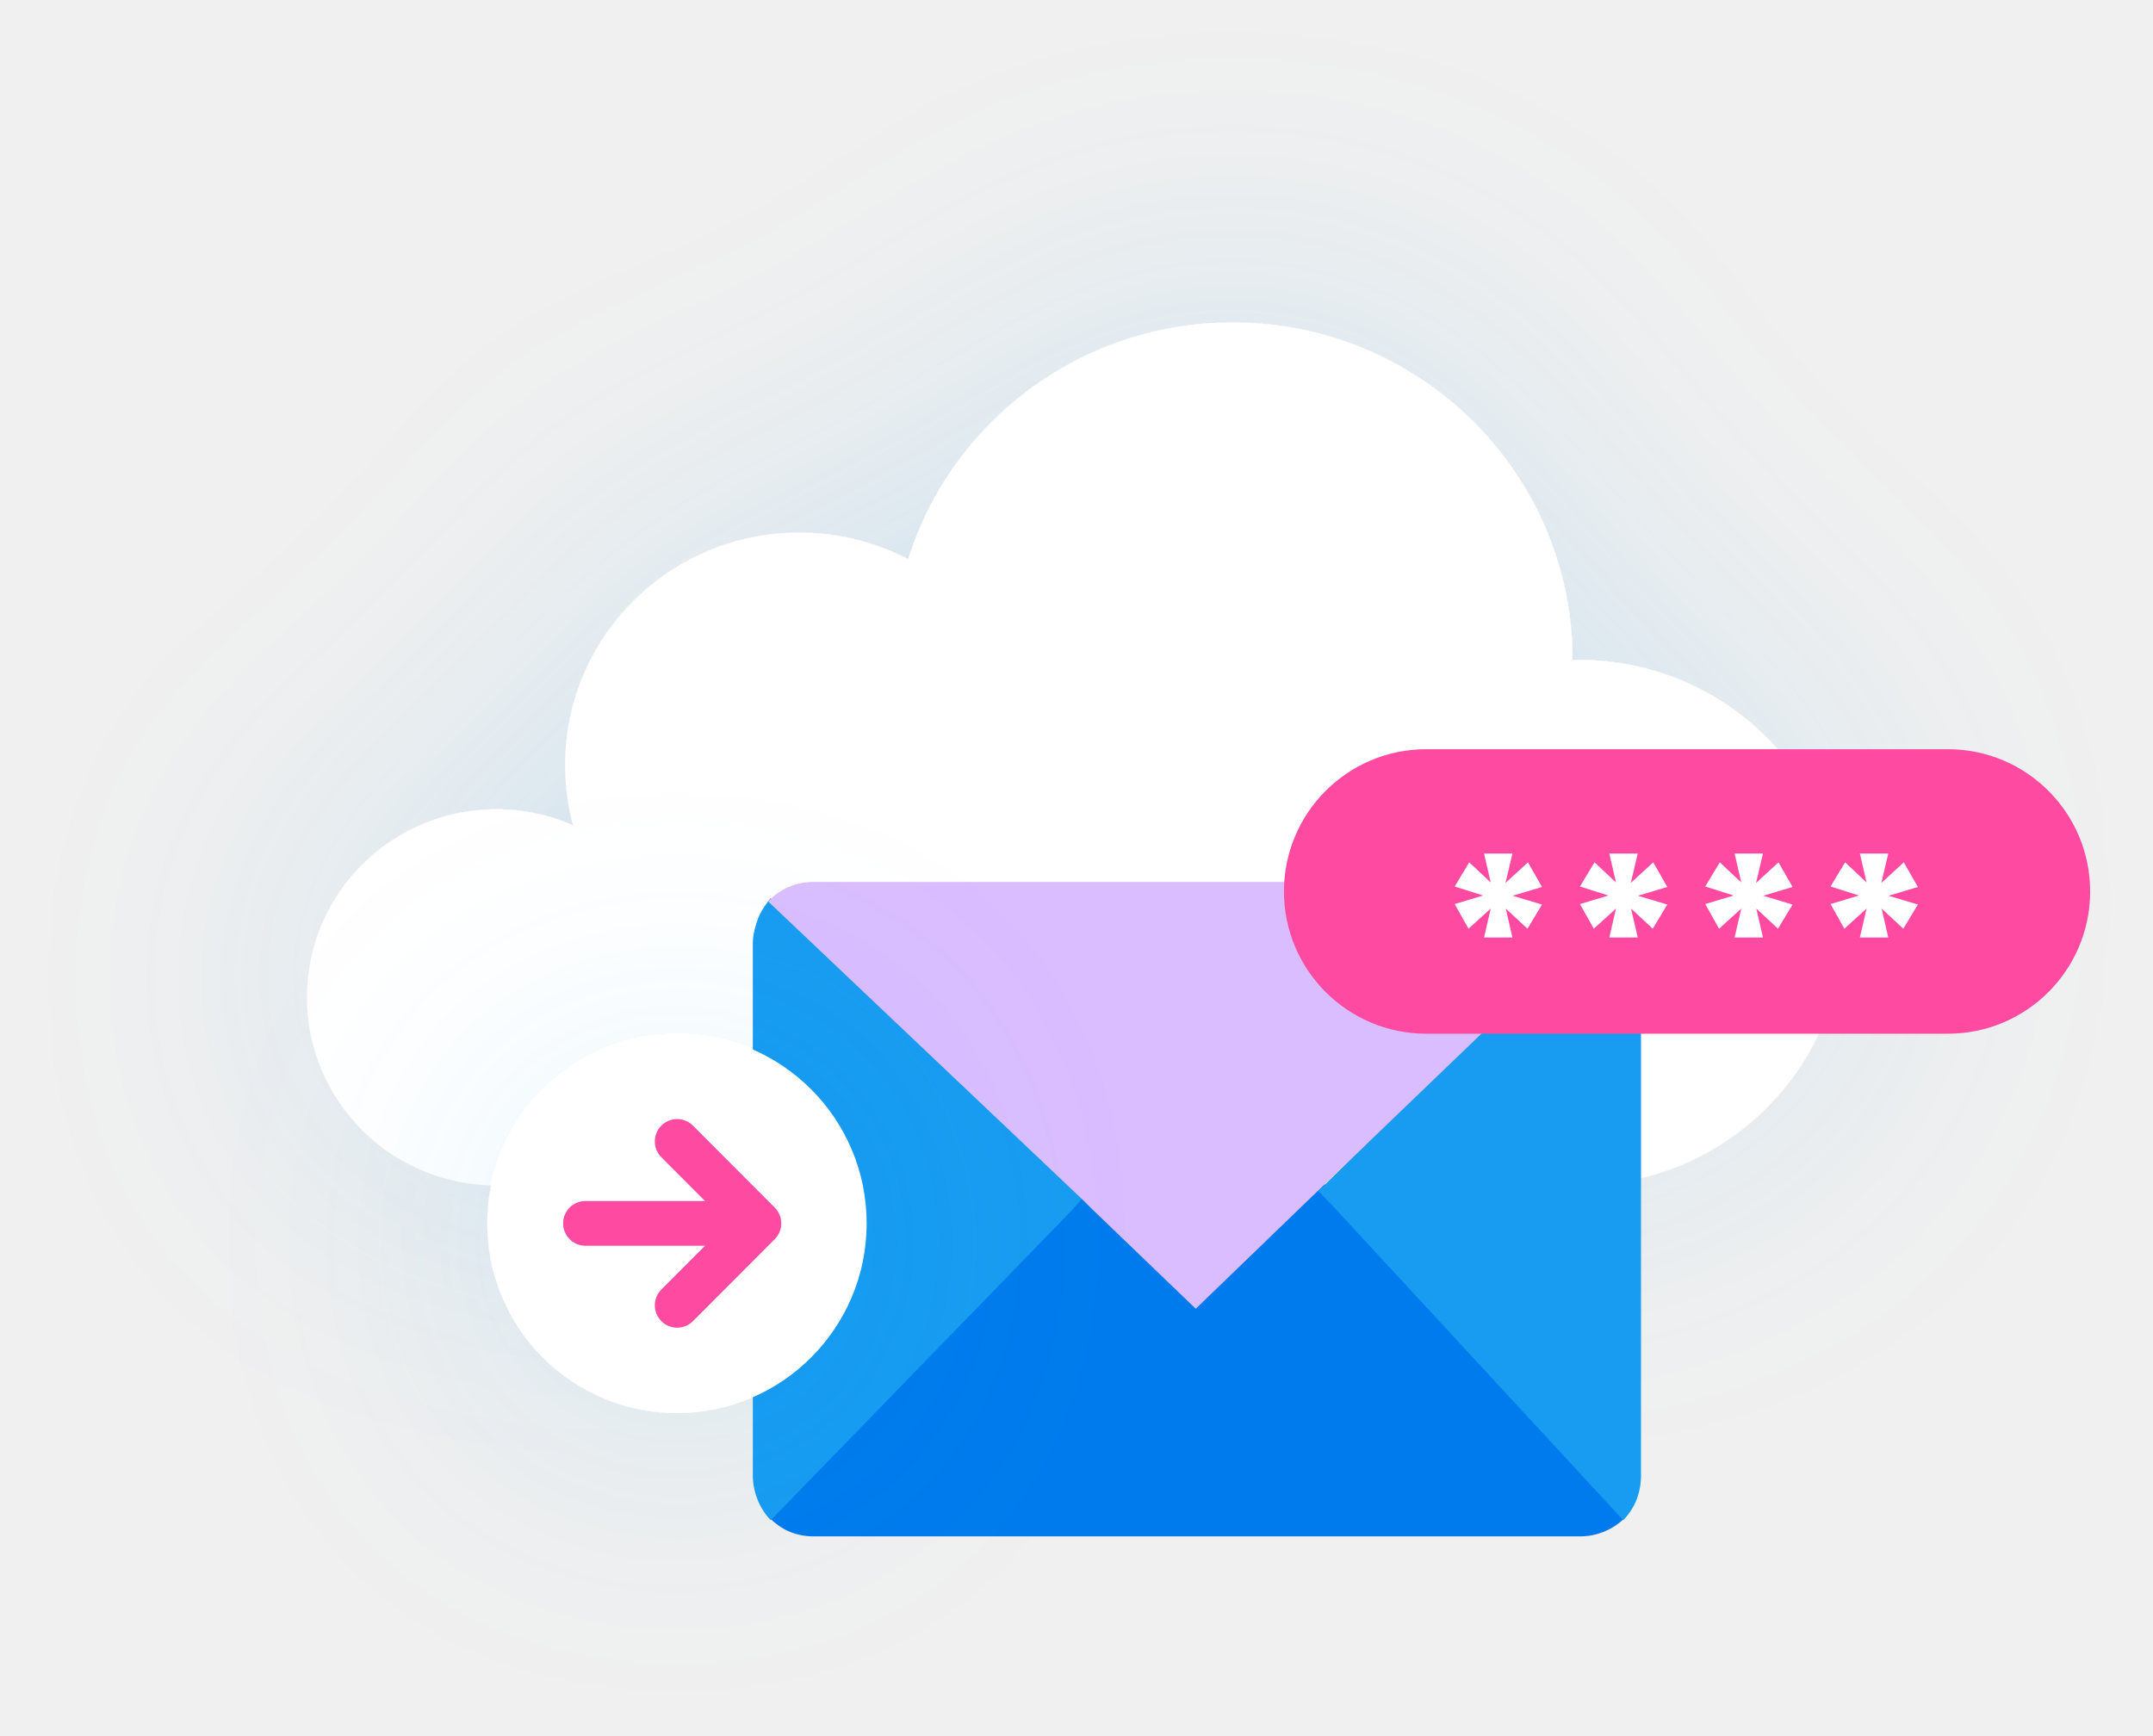
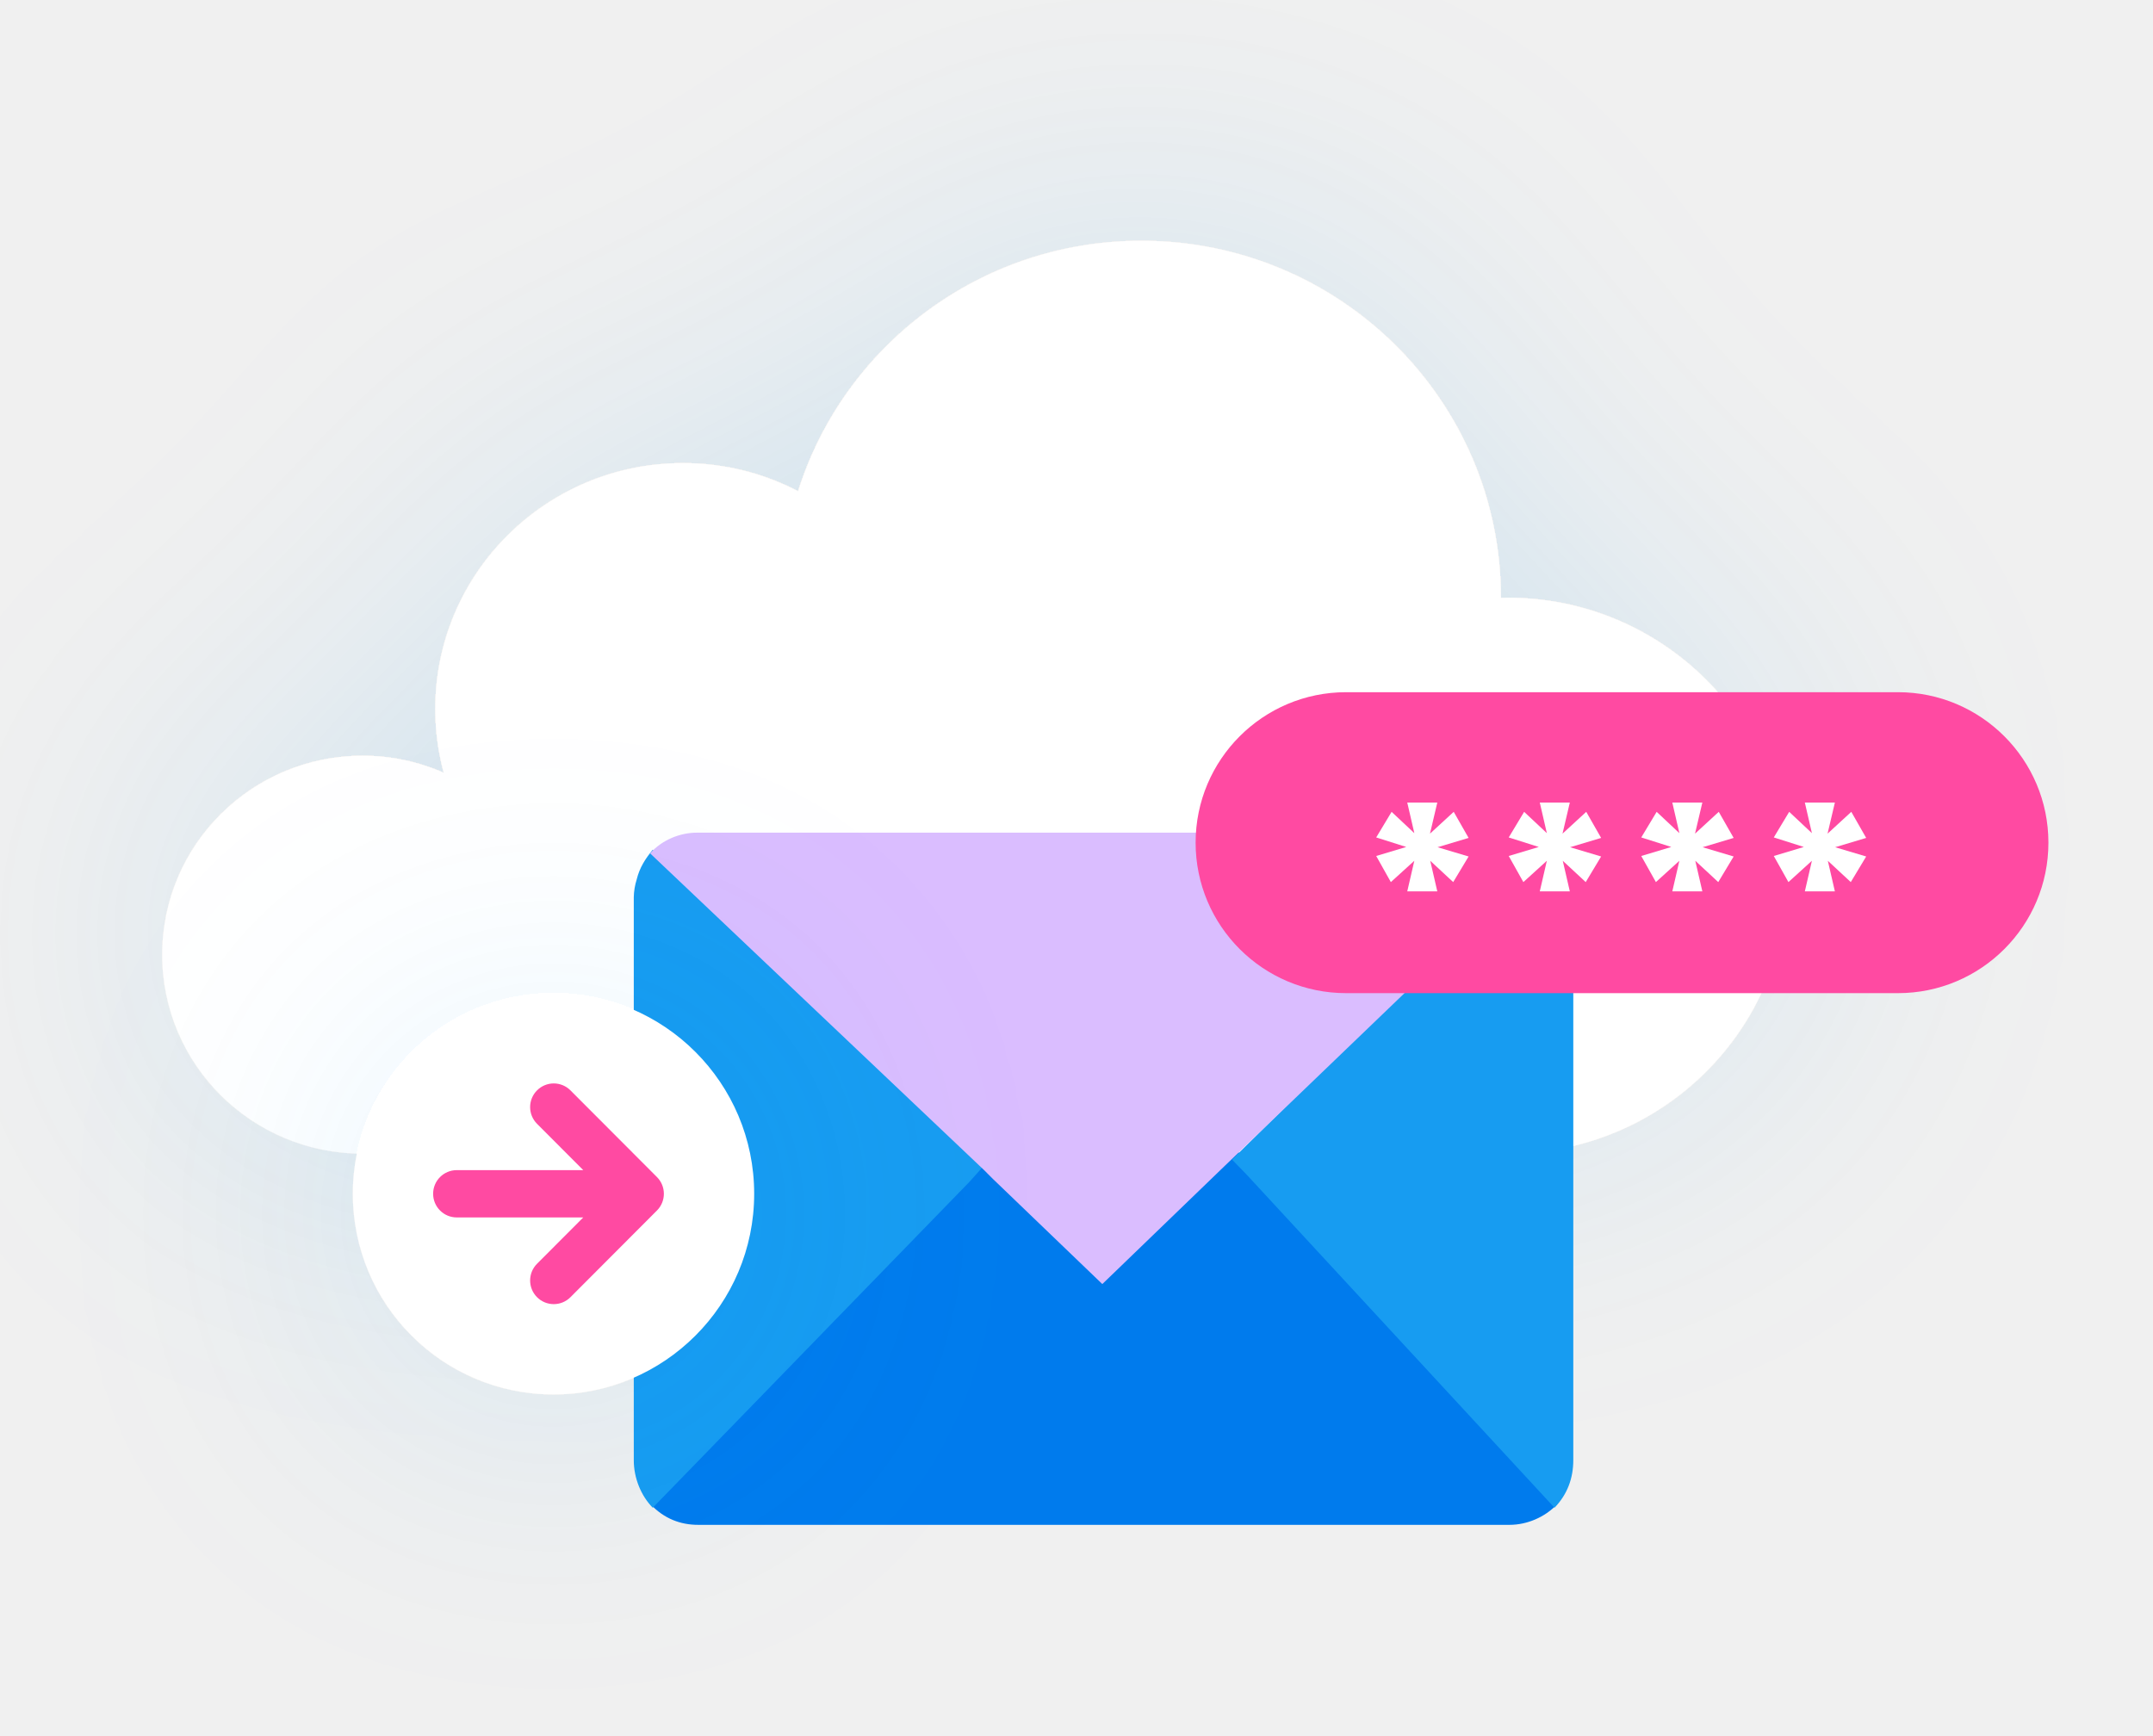
- <svg xmlns="http://www.w3.org/2000/svg" width="227" height="183" fill="none">
+ <svg xmlns="http://www.w3.org/2000/svg" width="227" height="183" fill="none" viewBox="20 10 207 173">
  <g filter="url(#a)">
    <path fill="#fff" d="M166.47 69.583c-.224 0-.446.012-.67.017l.001-.017c0-19.652-16.043-35.583-35.833-35.583-16.071 0-29.67 10.506-34.215 24.978a24.7 24.7 0 0 0-11.481-2.814c-13.63 0-24.68 10.973-24.68 24.508 0 2.205.298 4.34.848 6.373a20 20 0 0 0-8.094-1.712c-11.03 0-19.973 8.88-19.973 19.834S41.315 125 52.346 125H166.47c15.411 0 27.903-12.405 27.903-27.708s-12.492-27.709-27.903-27.709" />
  </g>
  <path fill="#007BED" d="m138.523 123.668-12.226 12.416-10.9-10.864-.884-1.086-1.473 1.552-31.965 34.298c1.326 1.397 2.946 2.017 4.714 2.017h80.869c1.767 0 3.535-.776 4.713-2.017l-31.375-34.764z" />
  <path fill="#179CF1" d="M114.299 126.17 81.265 94.703c-.728.886-1.31 1.773-1.6 2.955a6.4 6.4 0 0 0-.292 1.772v56.138c0 1.773.728 3.546 1.892 4.728l31.579-32.501zM172.873 96.818c-.289-1.038-1.009-2.077-1.73-2.966l-32.141 31.739 1.442 1.483 30.699 33.222c1.297-1.335 1.874-2.966 1.874-4.746V98.894c.144-.593 0-1.335-.144-2.076" />
  <path fill="#DABDFF" d="m114.289 126.639.884.886 10.9 10.475 12.226-11.803L171 94.77c-1.179-1.18-2.799-1.77-4.419-1.77H85.713c-1.767 0-3.535.738-4.713 2.066z" />
  <path fill="#FF4AA2" d="M205.373 79h-55c-8.284 0-15 6.716-15 15s6.716 15 15 15h55c8.284 0 15-6.716 15-15s-6.716-15-15-15" />
  <path fill="#fff" d="m158.758 95.804.704 3.051h-2.994l.704-3.051-2.34 2.126-1.459-2.602 2.994-.9-2.994-.95 1.535-2.552 2.264 2.126-.704-3.052h2.994l-.729 3.102 2.365-2.176 1.484 2.601-3.095.926 3.095.925-1.535 2.552zM185.176 95.804l.704 3.051h-2.994l.704-3.051-2.34 2.126-1.459-2.602 2.994-.9-2.994-.95 1.535-2.552 2.264 2.126-.704-3.052h2.994l-.73 3.102 2.366-2.176L189 93.527l-3.095.926 3.095.925-1.535 2.552zM171.967 95.804l.704 3.051h-2.994l.704-3.051-2.34 2.126-1.459-2.602 2.994-.9-2.994-.95 1.535-2.552 2.264 2.126-.704-3.052h2.994l-.729 3.102 2.365-2.176 1.484 2.601-3.095.926 3.095.925-1.535 2.552zM198.386 95.804l.704 3.051h-2.994l.704-3.051-2.34 2.126-1.459-2.602 2.994-.9-2.994-.95 1.535-2.552 2.264 2.126-.704-3.052h2.994l-.73 3.102 2.366-2.176 1.484 2.601-3.095.926 3.095.925-1.535 2.552z" />
  <g filter="url(#b)">
    <circle cx="71.373" cy="129" r="20" fill="#fff" />
  </g>
  <path fill="#FF4AA2" stroke="#FF4AA2" d="m81.33 127.687-8.622-8.642a1.85 1.85 0 0 0-2.624 0 1.86 1.86 0 0 0 0 2.626l5.458 5.471H61.728A1.857 1.857 0 0 0 59.873 129c0 1.025.83 1.858 1.855 1.858h13.814l-5.458 5.471a1.86 1.86 0 0 0 0 2.626c.724.727 1.9.727 2.624 0l8.622-8.642a1.86 1.86 0 0 0 0-2.626Z" />
  <defs>
    <filter id="a" width="226" height="155" x=".373" y="0" color-interpolation-filters="sRGB" filterUnits="userSpaceOnUse">
      <feFlood flood-opacity="0" result="BackgroundImageFix" />
      <feColorMatrix in="SourceAlpha" result="hardAlpha" values="0 0 0 0 0 0 0 0 0 0 0 0 0 0 0 0 0 0 127 0" />
      <feOffset dy="-2" />
      <feGaussianBlur stdDeviation="16" />
      <feComposite in2="hardAlpha" operator="out" />
      <feColorMatrix values="0 0 0 0 0 0 0 0 0 0.565 0 0 0 0 0.929 0 0 0 0.12 0" />
      <feBlend in2="BackgroundImageFix" result="effect1_dropShadow_3587_53404" />
      <feBlend in="SourceGraphic" in2="effect1_dropShadow_3587_53404" result="shape" />
    </filter>
    <filter id="b" width="104" height="104" x="19.373" y="79" color-interpolation-filters="sRGB" filterUnits="userSpaceOnUse">
      <feFlood flood-opacity="0" result="BackgroundImageFix" />
      <feColorMatrix in="SourceAlpha" result="hardAlpha" values="0 0 0 0 0 0 0 0 0 0 0 0 0 0 0 0 0 0 127 0" />
      <feOffset dy="2" />
      <feGaussianBlur stdDeviation="16" />
      <feComposite in2="hardAlpha" operator="out" />
      <feColorMatrix values="0 0 0 0 0 0 0 0 0 0.565 0 0 0 0 0.929 0 0 0 0.12 0" />
      <feBlend in2="BackgroundImageFix" result="effect1_dropShadow_3587_53404" />
      <feBlend in="SourceGraphic" in2="effect1_dropShadow_3587_53404" result="shape" />
    </filter>
  </defs>
</svg>
